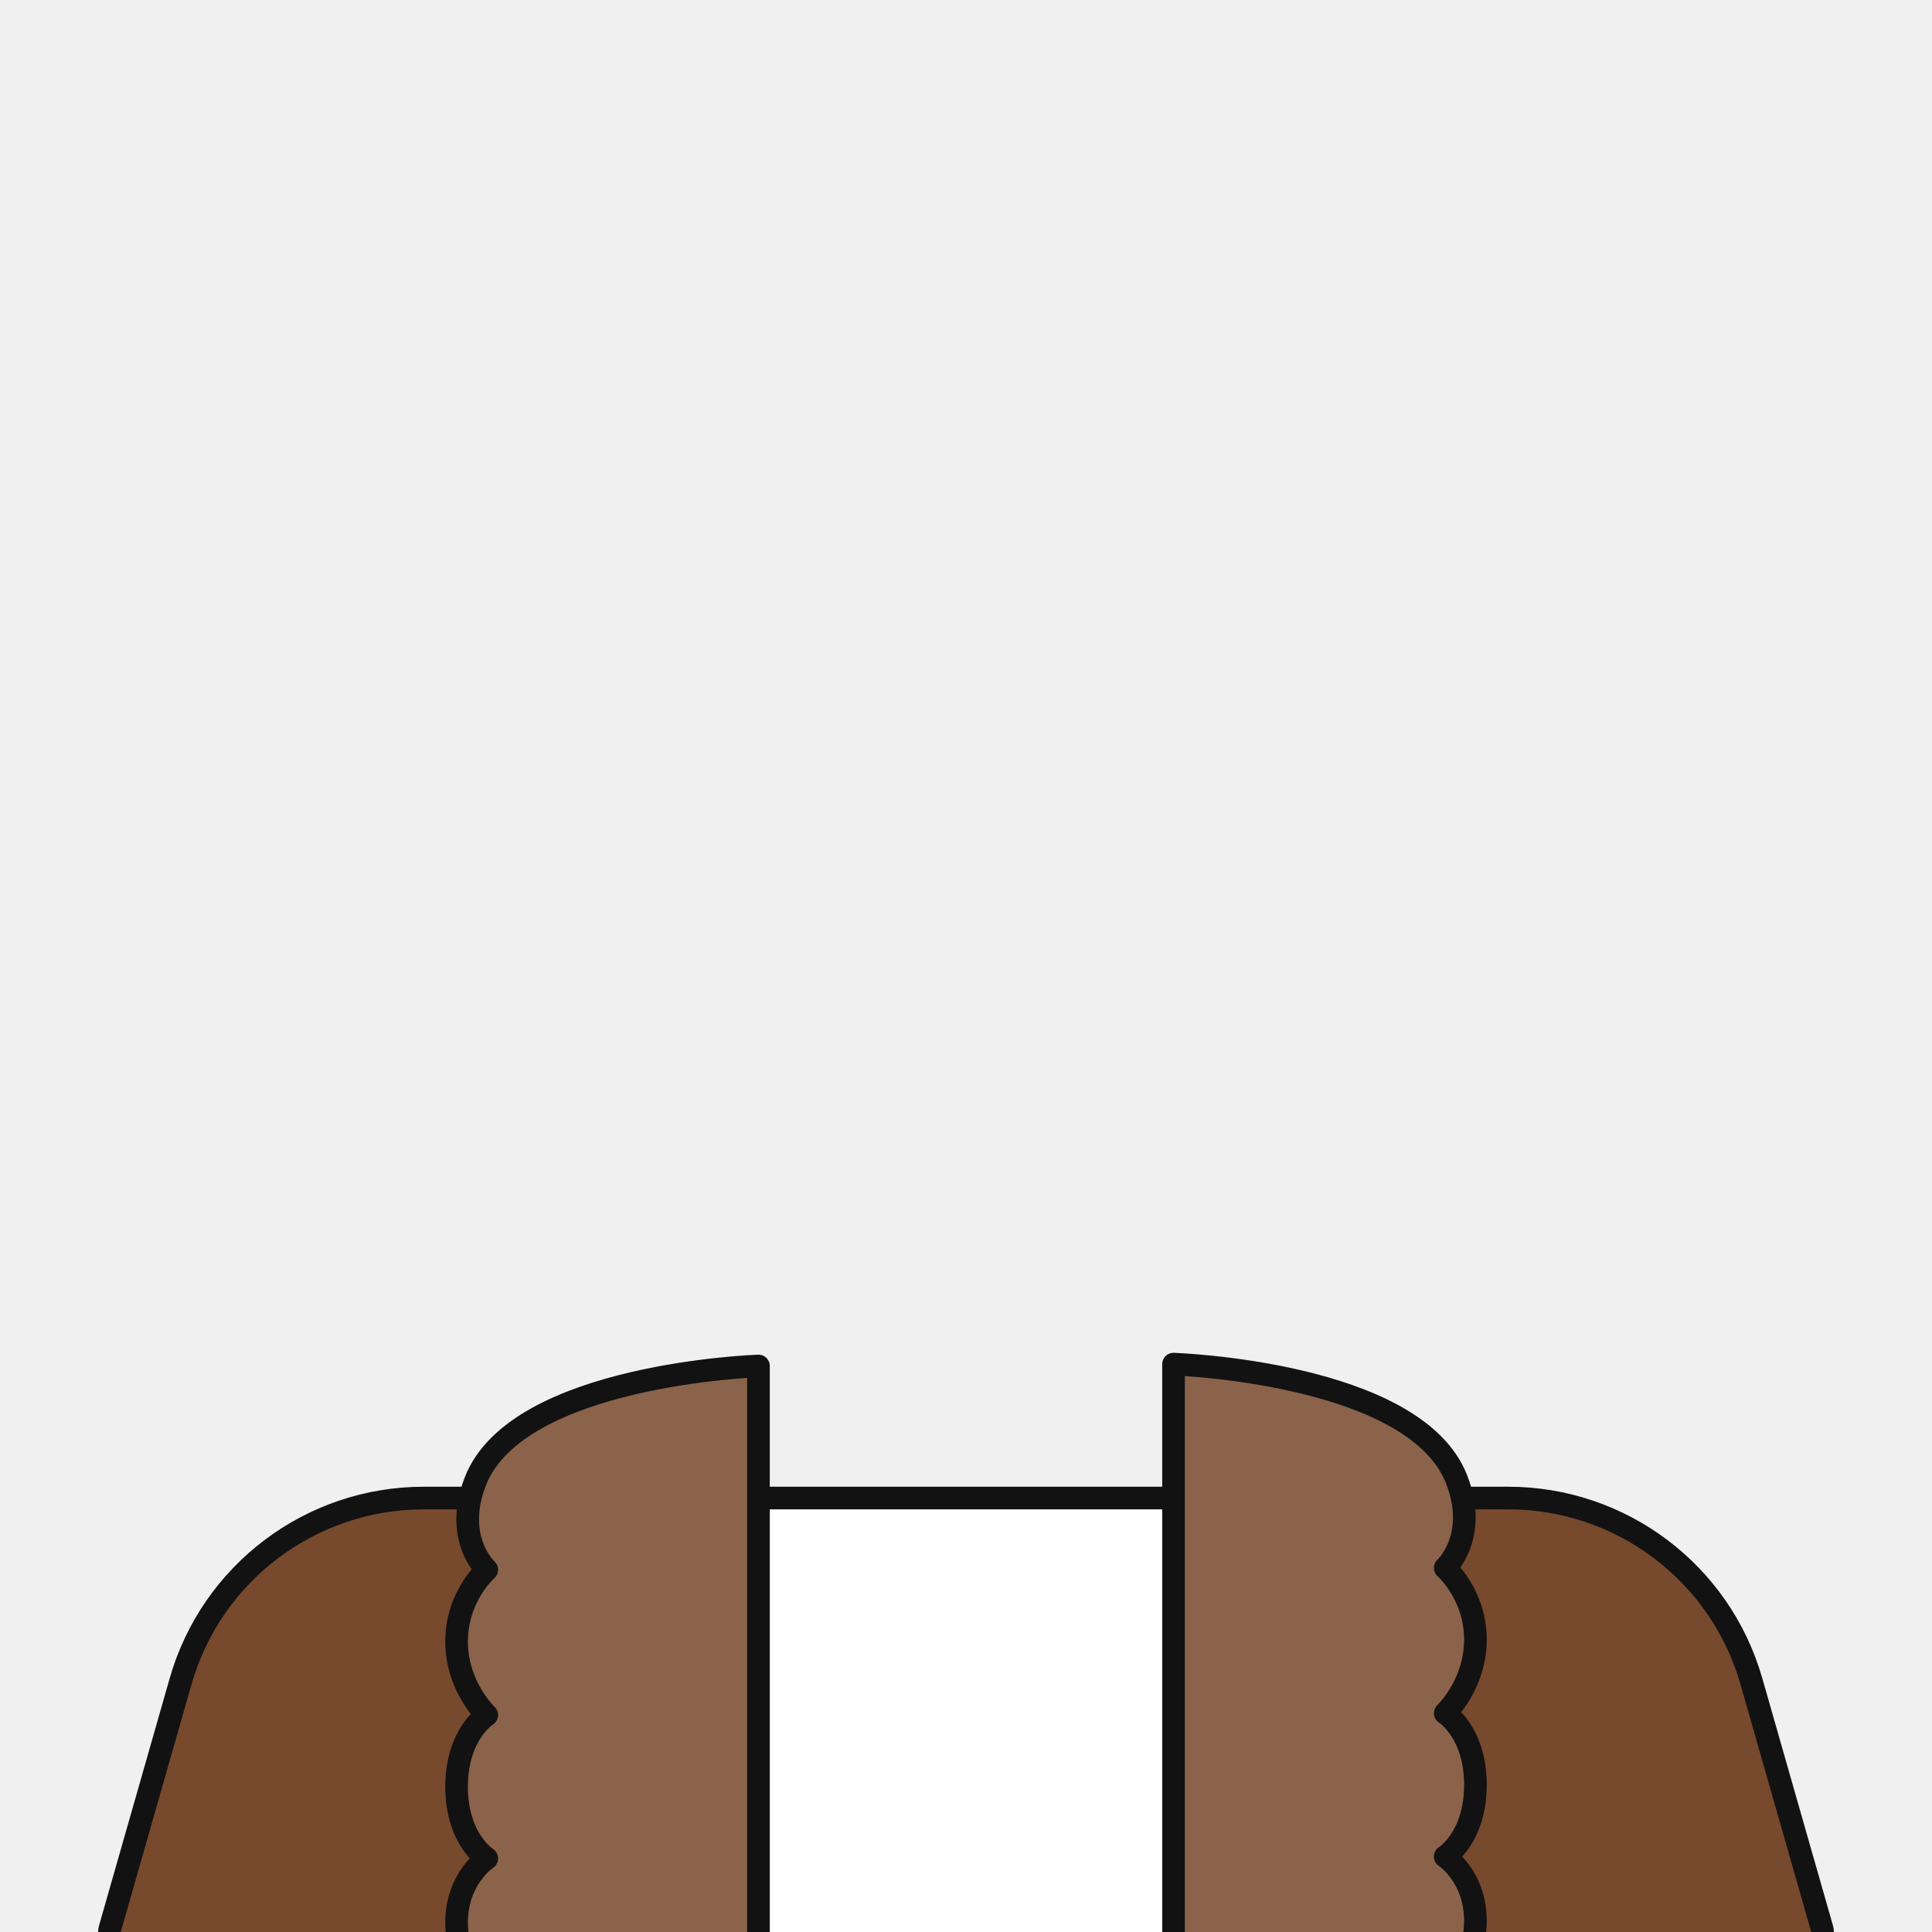
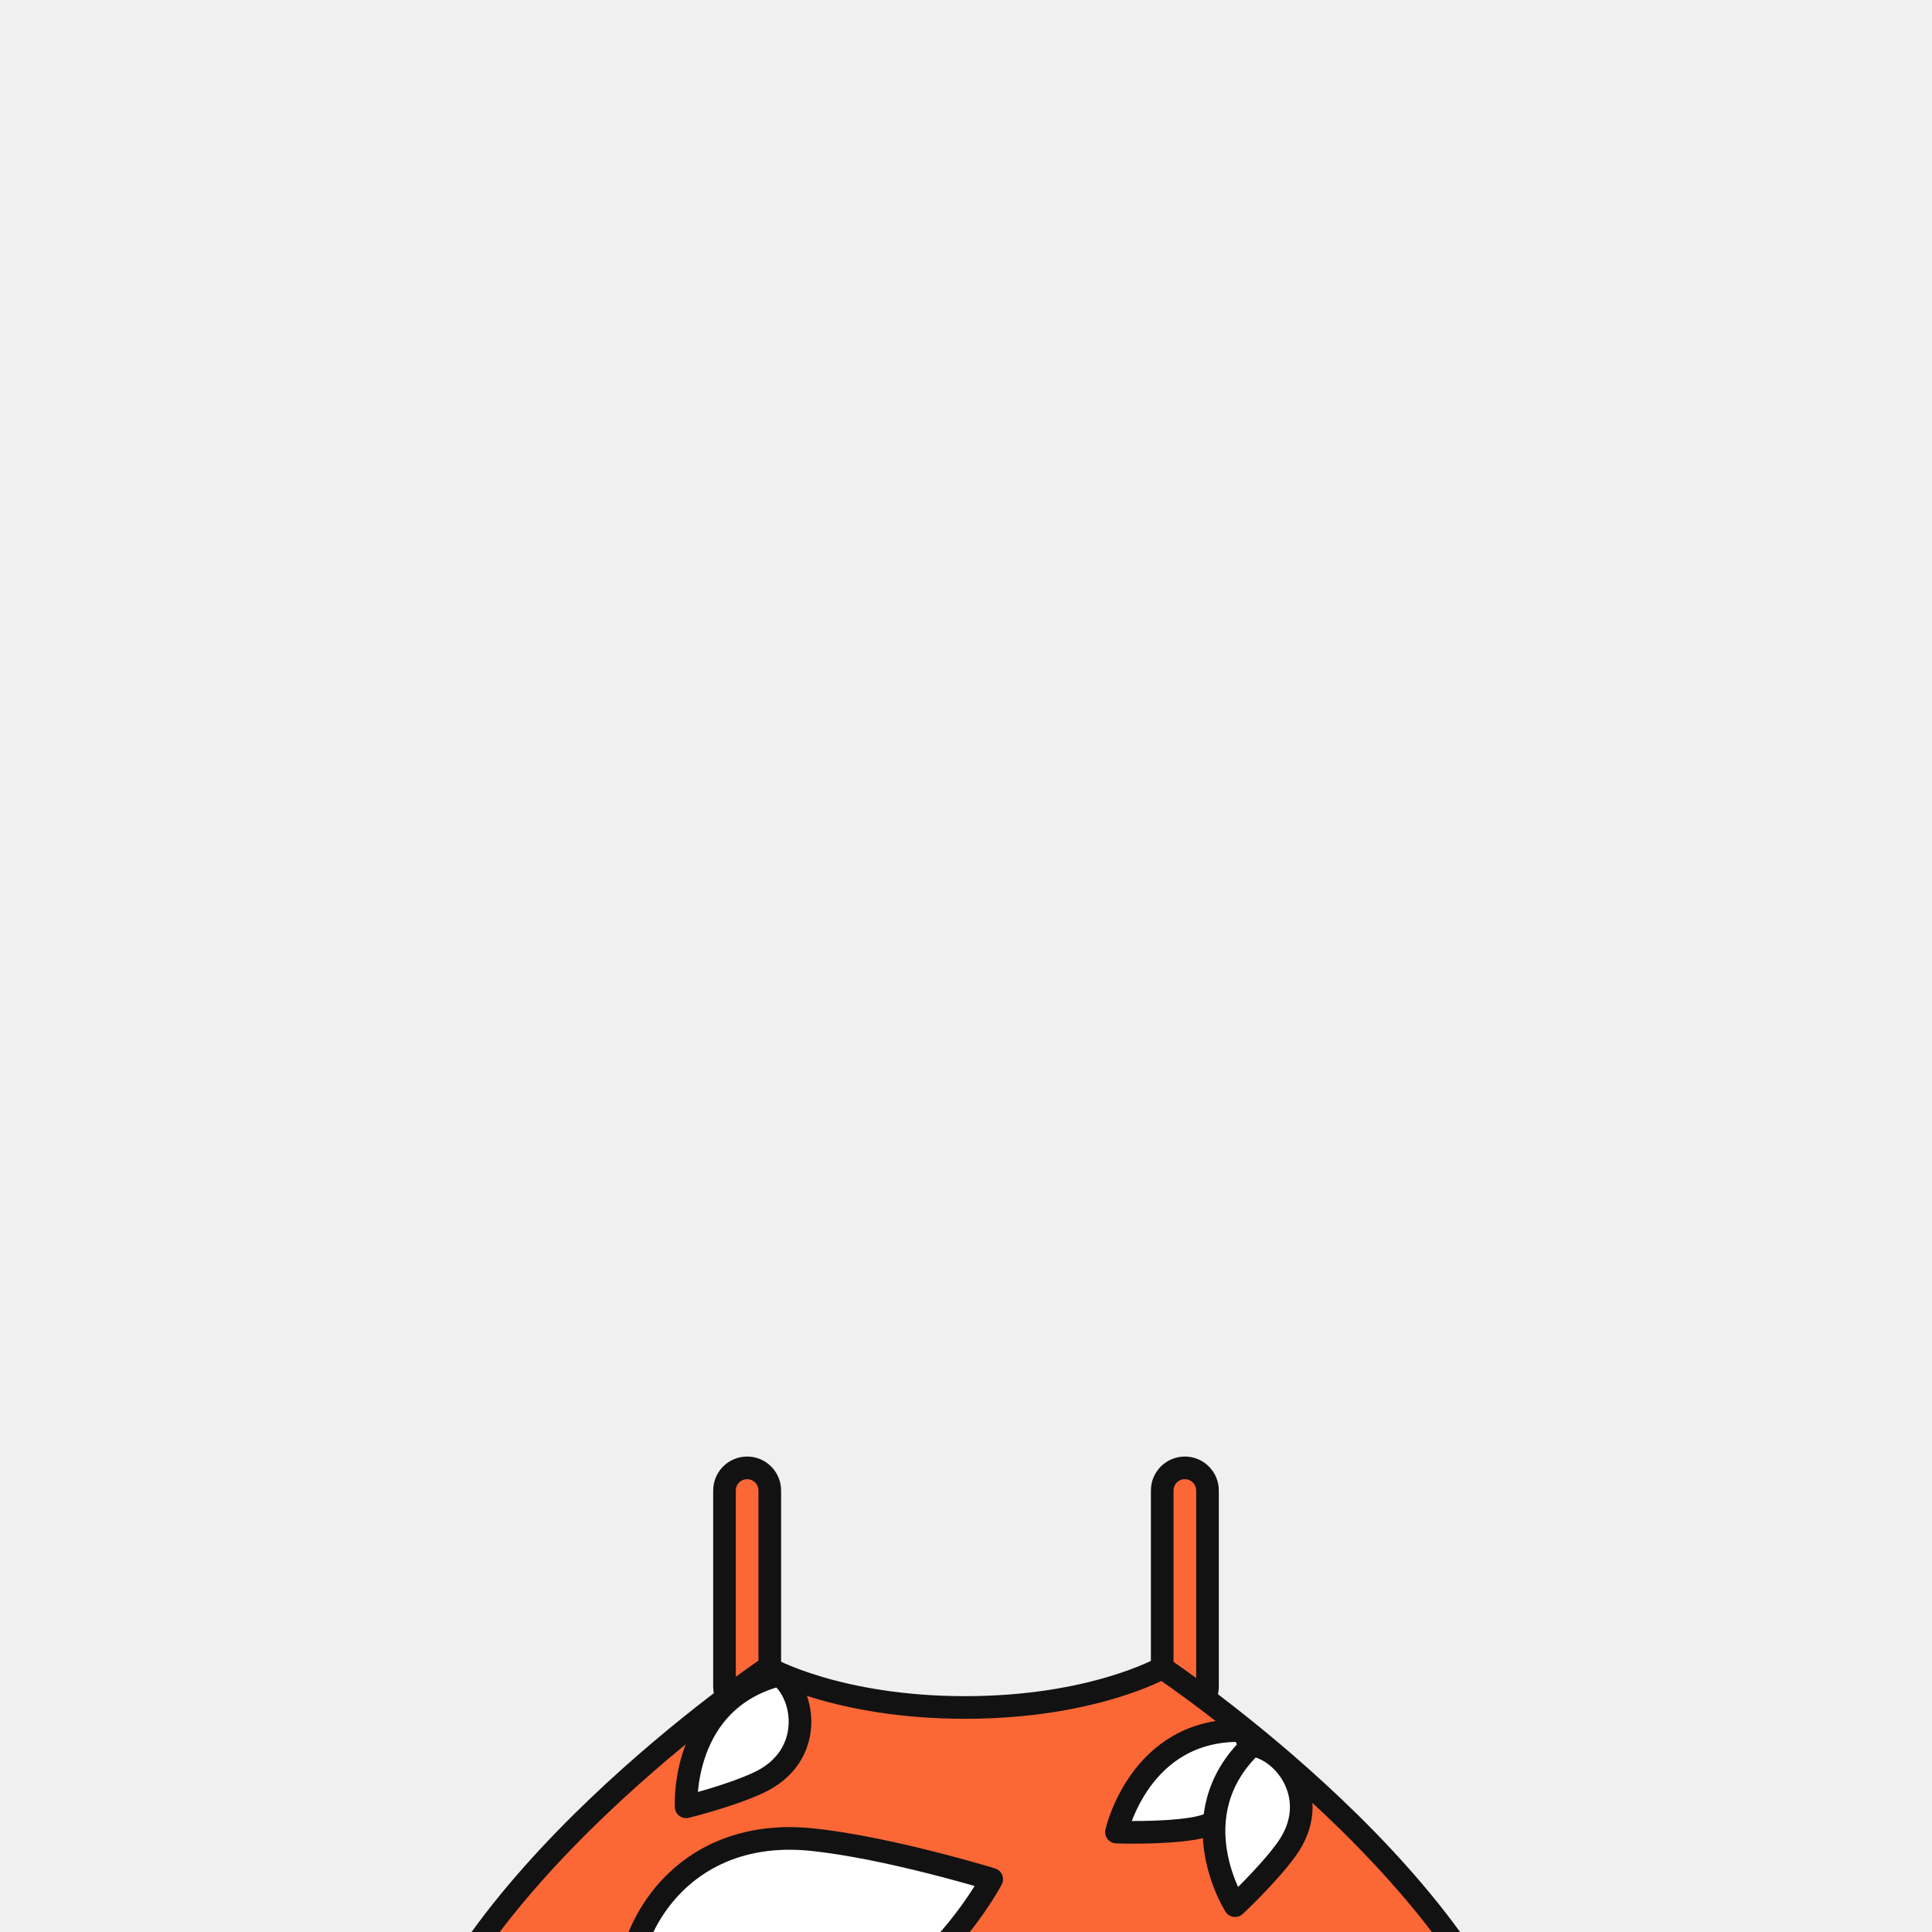
<svg xmlns="http://www.w3.org/2000/svg" width="512" height="512" viewBox="0 0 512 512" fill="none">
-   <g clip-path="url(#clip0_1735_698)">
-     <path d="M186.962 399.524C186.962 399.523 186.962 399.522 186.962 399.521M186.962 399.524L186.962 399.521C186.962 399.523 186.962 399.524 184 400L186.962 399.521M186.962 399.524L186.965 399.539C186.968 399.557 186.973 399.588 186.981 399.632C186.997 399.721 187.022 399.859 187.059 400.046C187.133 400.418 187.252 400.98 187.426 401.703C187.775 403.151 188.346 405.243 189.224 407.763C190.982 412.813 193.955 419.535 198.806 426.242C208.43 439.55 225.566 453 256 453C286.434 453 303.57 439.55 313.194 426.242C318.045 419.535 321.018 412.813 322.776 407.763C323.654 405.243 324.225 403.151 324.574 401.703C324.748 400.98 324.867 400.418 324.941 400.046C324.978 399.859 325.004 399.721 325.019 399.632C325.027 399.588 325.033 399.557 325.036 399.539L325.038 399.524L325.039 399.521M186.962 399.524L325.039 399.521M186.962 399.521C186.726 398.068 185.472 397 184 397H112.275C82.361 397 56.071 416.83 47.853 445.594L29.115 511.176C28.857 512.081 29.038 513.055 29.605 513.807C30.172 514.558 31.059 515 32 515H480C480.941 515 481.828 514.558 482.395 513.807C482.962 513.055 483.143 512.081 482.885 511.176L464.147 445.594C455.929 416.831 429.639 397 399.725 397H328C326.528 397 325.273 398.068 325.039 399.521M186.962 399.521L325.039 399.521" fill="#77492D" stroke="#121212" stroke-width="6" stroke-linecap="round" stroke-linejoin="round" />
-     <rect x="198" y="397" width="116" height="118" fill="white" stroke="#121212" stroke-width="6" stroke-linecap="round" stroke-linejoin="round" />
-     <path d="M201 362C201 362 137.121 364.092 126 392.5C120.01 407.8 129 416.001 129 416.001C129 416.001 120.999 423.001 121 435.001C121.001 447.001 129 454.501 129 454.501C129 454.501 121 459.501 121 473.501C121 487.501 129 492.501 129 492.501C129 492.501 121 497.751 121 509.501C121 521.25 129 528 129 528H201V362Z" fill="#8B634A" stroke="#121212" stroke-width="6" stroke-linecap="round" stroke-linejoin="round" />
-     <path d="M311 361.51C311 361.51 374.879 363.602 386 392.01C391.99 407.31 383 415.51 383 415.51C383 415.51 391.001 422.51 391 434.51C390.999 446.51 383 454.01 383 454.01C383 454.01 391 459.01 391 473.01C391 487.01 383 492.01 383 492.01C383 492.01 391 497.261 391 509.01C391 520.76 383 527.51 383 527.51H311V361.51Z" fill="#8B634A" stroke="#121212" stroke-width="6" stroke-linecap="round" stroke-linejoin="round" />
+   <g clip-path="url(#clip0_3720_1426)">
+     <rect x="308" y="389" width="12" height="64" rx="6" fill="#FC6736" stroke="#121212" stroke-width="6" stroke-linecap="round" stroke-linejoin="round" />
+     <rect x="192" y="389" width="12" height="64" rx="6" fill="#FC6736" stroke="#121212" stroke-width="6" stroke-linecap="round" stroke-linejoin="round" />
+     <path d="M203.5 442C203.5 442 222 452.5 255.75 452.5C289.5 452.5 308 442 308 442C308 442 396.198 500.906 406 560C425.172 675.578 86.995 675.605 106 560C115.697 501.014 203.5 442 203.5 442Z" fill="#FC6736" stroke="#121212" stroke-width="6" stroke-linecap="round" stroke-linejoin="round" />
+     <path d="M215 487.5C175.5 483.5 160.145 520.682 168.311 540.015C231.311 558.515 262.812 498.015 262.812 498.015C262.812 498.015 235.2 489.546 215 487.5Z" fill="white" stroke="#121212" stroke-width="6" stroke-linecap="round" stroke-linejoin="round" />
+     <path d="M316.097 484.608C332.304 481.978 334.459 465.481 329.127 458.632C301.98 457.985 295.872 485.525 295.872 485.525C295.872 485.525 307.809 485.953 316.097 484.608Z" fill="white" stroke="#121212" stroke-width="6" stroke-linecap="round" stroke-linejoin="round" />
+     <path d="M201.044 472.424C215.918 465.471 213.489 449.012 206.49 443.878C180.198 450.664 181.837 478.826 181.837 478.826C181.837 478.826 193.437 475.98 201.044 472.424Z" fill="white" stroke="#121212" stroke-width="6" stroke-linecap="round" stroke-linejoin="round" />
+     <path d="M340.955 490.069C350.555 476.749 340.414 463.561 331.801 462.488C312.148 481.226 327.302 505.019 327.302 505.019C327.302 505.019 336.045 496.881 340.955 490.069Z" fill="white" stroke="#121212" stroke-width="6" stroke-linecap="round" stroke-linejoin="round" />
  </g>
  <defs>
-     <clipPath id="clip0_1735_698">
+     <clipPath id="clip0_3720_1426">
      <rect width="512" height="512" fill="white" />
    </clipPath>
  </defs>
</svg>
